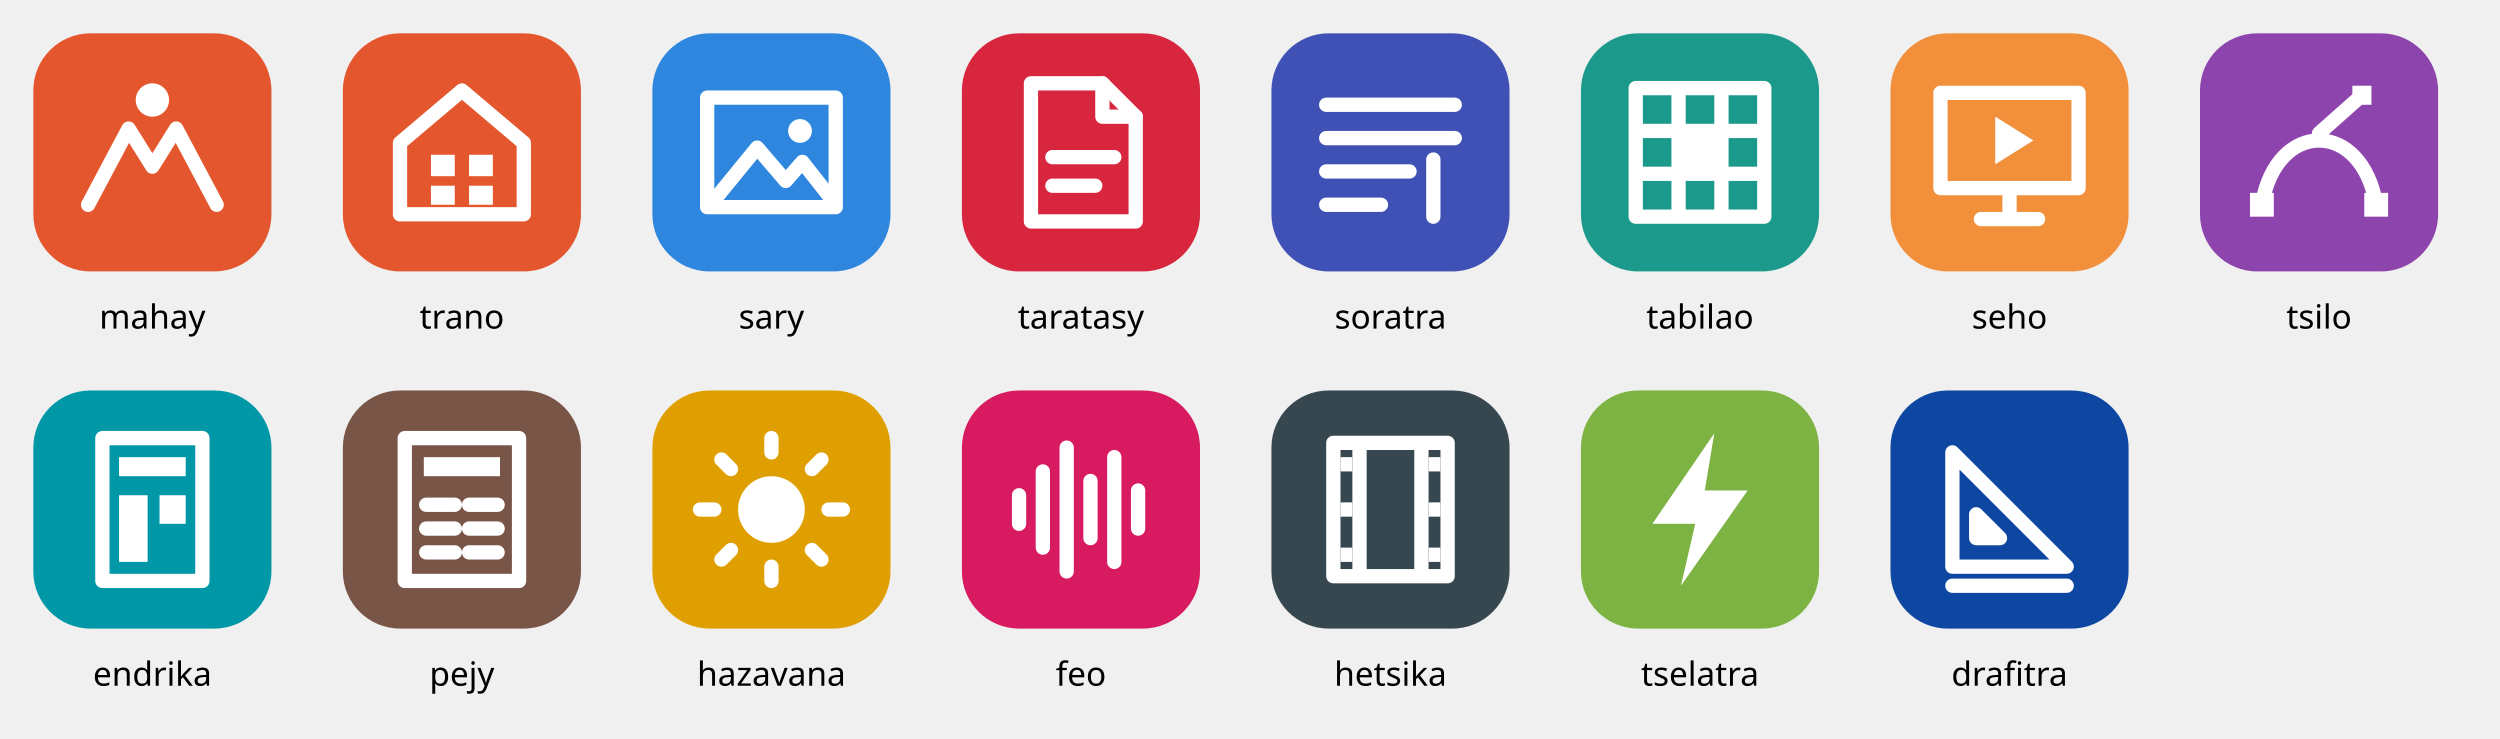
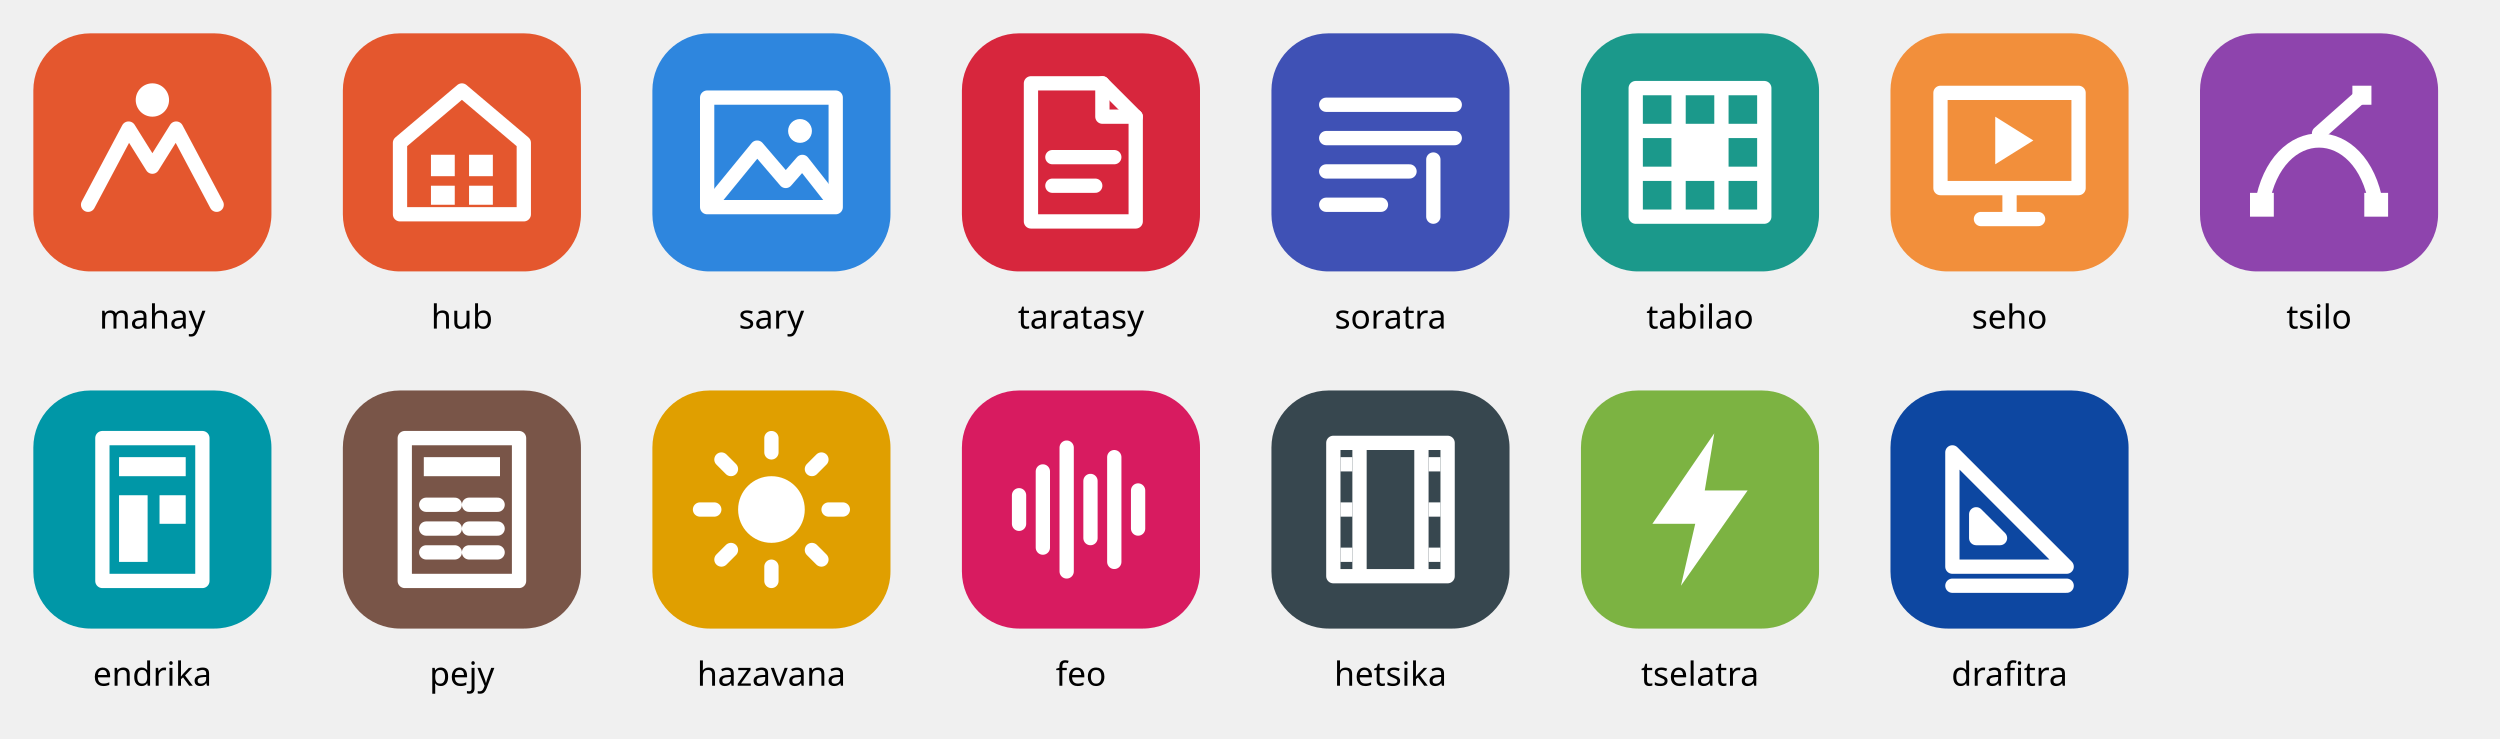
<svg xmlns="http://www.w3.org/2000/svg" viewBox="0 0 1050 310" style="background:#fff">
  <g transform="translate(10,10)">
    <rect x="4" y="4" width="100" height="100" rx="24" fill="#E4572E" />
    <path d="M27,76 L44,44 L54,60 L64,44 L81,76" fill="none" stroke="#FFFFFF" stroke-width="6" stroke-linecap="round" stroke-linejoin="round" />
    <path d="M54,25 a7,7 0 1,0 0.01,0 Z" fill="#FFFFFF" />
  </g>
  <text x="64" y="138" font-family="sans-serif" font-size="14" text-anchor="middle">mahay</text>
  <g transform="translate(140,10)">
    <rect x="4" y="4" width="100" height="100" rx="24" fill="#E4572E" />
    <path d="M28,50 L54,28 L80,50 L80,80 L28,80 Z" fill="none" stroke="#FFFFFF" stroke-width="6" stroke-linecap="round" stroke-linejoin="round" />
    <path d="M41,55 h10 v9 h-10 Z M57,55 h10 v9 h-10 Z M41,68 h10 v8 h-10 Z M57,68 h10 v8 h-10 Z" fill="#FFFFFF" />
  </g>
-   <text x="194" y="138" font-family="sans-serif" font-size="14" text-anchor="middle">trano</text>
+   <text x="194" y="138" font-family="sans-serif" font-size="14" text-anchor="middle">hub</text>
  <g transform="translate(270,10)">
    <rect x="4" y="4" width="100" height="100" rx="24" fill="#2E86DE" />
    <path d="M27,31 H81 V77 H27 Z" fill="none" stroke="#FFFFFF" stroke-width="6" stroke-linecap="round" stroke-linejoin="round" />
    <path d="M30,74 L48,52 L60,66 L67,58 L78,72" fill="none" stroke="#FFFFFF" stroke-width="6" stroke-linecap="round" stroke-linejoin="round" />
    <path d="M66,40 a5,5 0 1,0 0.01,0 Z" fill="#FFFFFF" />
  </g>
  <text x="324" y="138" font-family="sans-serif" font-size="14" text-anchor="middle">sary</text>
  <g transform="translate(400,10)">
    <rect x="4" y="4" width="100" height="100" rx="24" fill="#D7263D" />
    <path d="M33,25 H63 L77,39 V83 H33 Z" fill="none" stroke="#FFFFFF" stroke-width="6" stroke-linecap="round" stroke-linejoin="round" />
    <path d="M63,25 V39 H77" fill="none" stroke="#FFFFFF" stroke-width="6" stroke-linecap="round" stroke-linejoin="round" />
    <path d="M42,56 H68 M42,68 H60" fill="none" stroke="#FFFFFF" stroke-width="6" stroke-linecap="round" stroke-linejoin="round" />
  </g>
  <text x="454" y="138" font-family="sans-serif" font-size="14" text-anchor="middle">taratasy</text>
  <g transform="translate(530,10)">
    <rect x="4" y="4" width="100" height="100" rx="24" fill="#3F51B5" />
    <path d="M27,34 H81 M27,48 H81 M27,62 H62 M27,76 H50" fill="none" stroke="#FFFFFF" stroke-width="6" stroke-linecap="round" stroke-linejoin="round" />
    <path d="M72,57 V81" fill="none" stroke="#FFFFFF" stroke-width="6" stroke-linecap="round" stroke-linejoin="round" />
  </g>
  <text x="584" y="138" font-family="sans-serif" font-size="14" text-anchor="middle">soratra</text>
  <g transform="translate(660,10)">
    <rect x="4" y="4" width="100" height="100" rx="24" fill="#1B998B" />
    <path d="M27,27 H81 V81 H27 Z M27,45 H81 M27,63 H81 M45,27 V81 M63,27 V81" fill="none" stroke="#FFFFFF" stroke-width="6" stroke-linecap="round" stroke-linejoin="round" />
    <path d="M45,45 H63 V63 H45 Z" fill="#FFFFFF" />
  </g>
  <text x="714" y="138" font-family="sans-serif" font-size="14" text-anchor="middle">tabilao</text>
  <g transform="translate(790,10)">
    <rect x="4" y="4" width="100" height="100" rx="24" fill="#F28F3B" />
    <path d="M25,29 H83 V69 H25 Z" fill="none" stroke="#FFFFFF" stroke-width="6" stroke-linecap="round" stroke-linejoin="round" />
    <path d="M54,69 V82 M42,82 H66" fill="none" stroke="#FFFFFF" stroke-width="6" stroke-linecap="round" stroke-linejoin="round" />
    <path d="M48,39 L64,49 L48,59 Z" fill="#FFFFFF" />
  </g>
  <text x="844" y="138" font-family="sans-serif" font-size="14" text-anchor="middle">seho</text>
  <g transform="translate(920,10)">
    <rect x="4" y="4" width="100" height="100" rx="24" fill="#8E44AD" />
    <path d="M30,76 C36,40 72,40 78,76" fill="none" stroke="#FFFFFF" stroke-width="6" stroke-linecap="round" stroke-linejoin="round" />
    <path d="M54,46 L72,30" fill="none" stroke="#FFFFFF" stroke-width="6" stroke-linecap="round" stroke-linejoin="round" />
    <path d="M25,71 h10 v10 h-10 Z M73,71 h10 v10 h-10 Z M68,26 h8 v8 h-8 Z" fill="#FFFFFF" />
  </g>
  <text x="974" y="138" font-family="sans-serif" font-size="14" text-anchor="middle">tsilo</text>
  <g transform="translate(10,160)">
    <rect x="4" y="4" width="100" height="100" rx="24" fill="#0097A7" />
    <path d="M33,24 H75 V84 H33 Z" fill="none" stroke="#FFFFFF" stroke-width="6" stroke-linecap="round" stroke-linejoin="round" />
    <path d="M40,32 H68 V40 H40 Z M40,48 H52 V76 H40 Z M57,48 H68 V60 H57 Z" fill="#FFFFFF" />
  </g>
  <text x="64" y="288" font-family="sans-serif" font-size="14" text-anchor="middle">endrika</text>
  <g transform="translate(140,160)">
    <rect x="4" y="4" width="100" height="100" rx="24" fill="#795548" />
    <path d="M30,24 H78 V84 H30 Z" fill="none" stroke="#FFFFFF" stroke-width="6" stroke-linecap="round" stroke-linejoin="round" />
    <path d="M38,32 H70 V40 H38 Z" fill="#FFFFFF" />
    <path d="M39,52 H51 M39,62 H51 M39,72 H51 M57,52 H69 M57,62 H69 M57,72 H69" fill="none" stroke="#FFFFFF" stroke-width="6" stroke-linecap="round" stroke-linejoin="round" />
  </g>
  <text x="194" y="288" font-family="sans-serif" font-size="14" text-anchor="middle">pejy</text>
  <g transform="translate(270,160)">
    <rect x="4" y="4" width="100" height="100" rx="24" fill="#E09F00" />
    <path d="M54,40 a14,14 0 1,0 0.01,0 Z" fill="#FFFFFF" />
    <path d="M54,24 V30 M54,78 V84 M24,54 H30 M78,54 H84 M33,33 L37,37 M71,71 L75,75 M33,75 L37,71 M71,37 L75,33" fill="none" stroke="#FFFFFF" stroke-width="6" stroke-linecap="round" stroke-linejoin="round" />
  </g>
  <text x="324" y="288" font-family="sans-serif" font-size="14" text-anchor="middle">hazavana</text>
  <g transform="translate(400,160)">
    <rect x="4" y="4" width="100" height="100" rx="24" fill="#D81B60" />
    <path d="M28,48 V60 M38,38 V70 M48,28 V80 M58,42 V66 M68,32 V76 M78,46 V62" fill="none" stroke="#FFFFFF" stroke-width="6" stroke-linecap="round" stroke-linejoin="round" />
  </g>
  <text x="454" y="288" font-family="sans-serif" font-size="14" text-anchor="middle">feo</text>
  <g transform="translate(530,160)">
    <rect x="4" y="4" width="100" height="100" rx="24" fill="#37474F" />
    <path d="M30,26 H78 V82 H30 Z M41,26 V82 M67,26 V82" fill="none" stroke="#FFFFFF" stroke-width="6" stroke-linecap="round" stroke-linejoin="round" />
    <path d="M33,32 h5 v6 h-5 Z M33,51 h5 v6 h-5 Z M33,70 h5 v6 h-5 Z M70,32 h5 v6 h-5 Z M70,51 h5 v6 h-5 Z M70,70 h5 v6 h-5 Z" fill="#FFFFFF" />
  </g>
  <text x="584" y="288" font-family="sans-serif" font-size="14" text-anchor="middle">hetsika</text>
  <g transform="translate(660,160)">
    <rect x="4" y="4" width="100" height="100" rx="24" fill="#7CB342" />
    <path d="M60,22 L34,60 H52 L46,86 L74,46 H56 Z" fill="#FFFFFF" />
  </g>
  <text x="714" y="288" font-family="sans-serif" font-size="14" text-anchor="middle">tselatra</text>
  <g transform="translate(790,160)">
    <rect x="4" y="4" width="100" height="100" rx="24" fill="#0D47A1" />
    <path d="M30,78 V30 L78,78 Z" fill="none" stroke="#FFFFFF" stroke-width="6" stroke-linecap="round" stroke-linejoin="round" />
    <path d="M40,66 V56 L50,66 Z" fill="none" stroke="#FFFFFF" stroke-width="6" stroke-linecap="round" stroke-linejoin="round" />
    <path d="M30,86 H78" fill="none" stroke="#FFFFFF" stroke-width="6" stroke-linecap="round" stroke-linejoin="round" />
  </g>
  <text x="844" y="288" font-family="sans-serif" font-size="14" text-anchor="middle">drafitra</text>
</svg>
